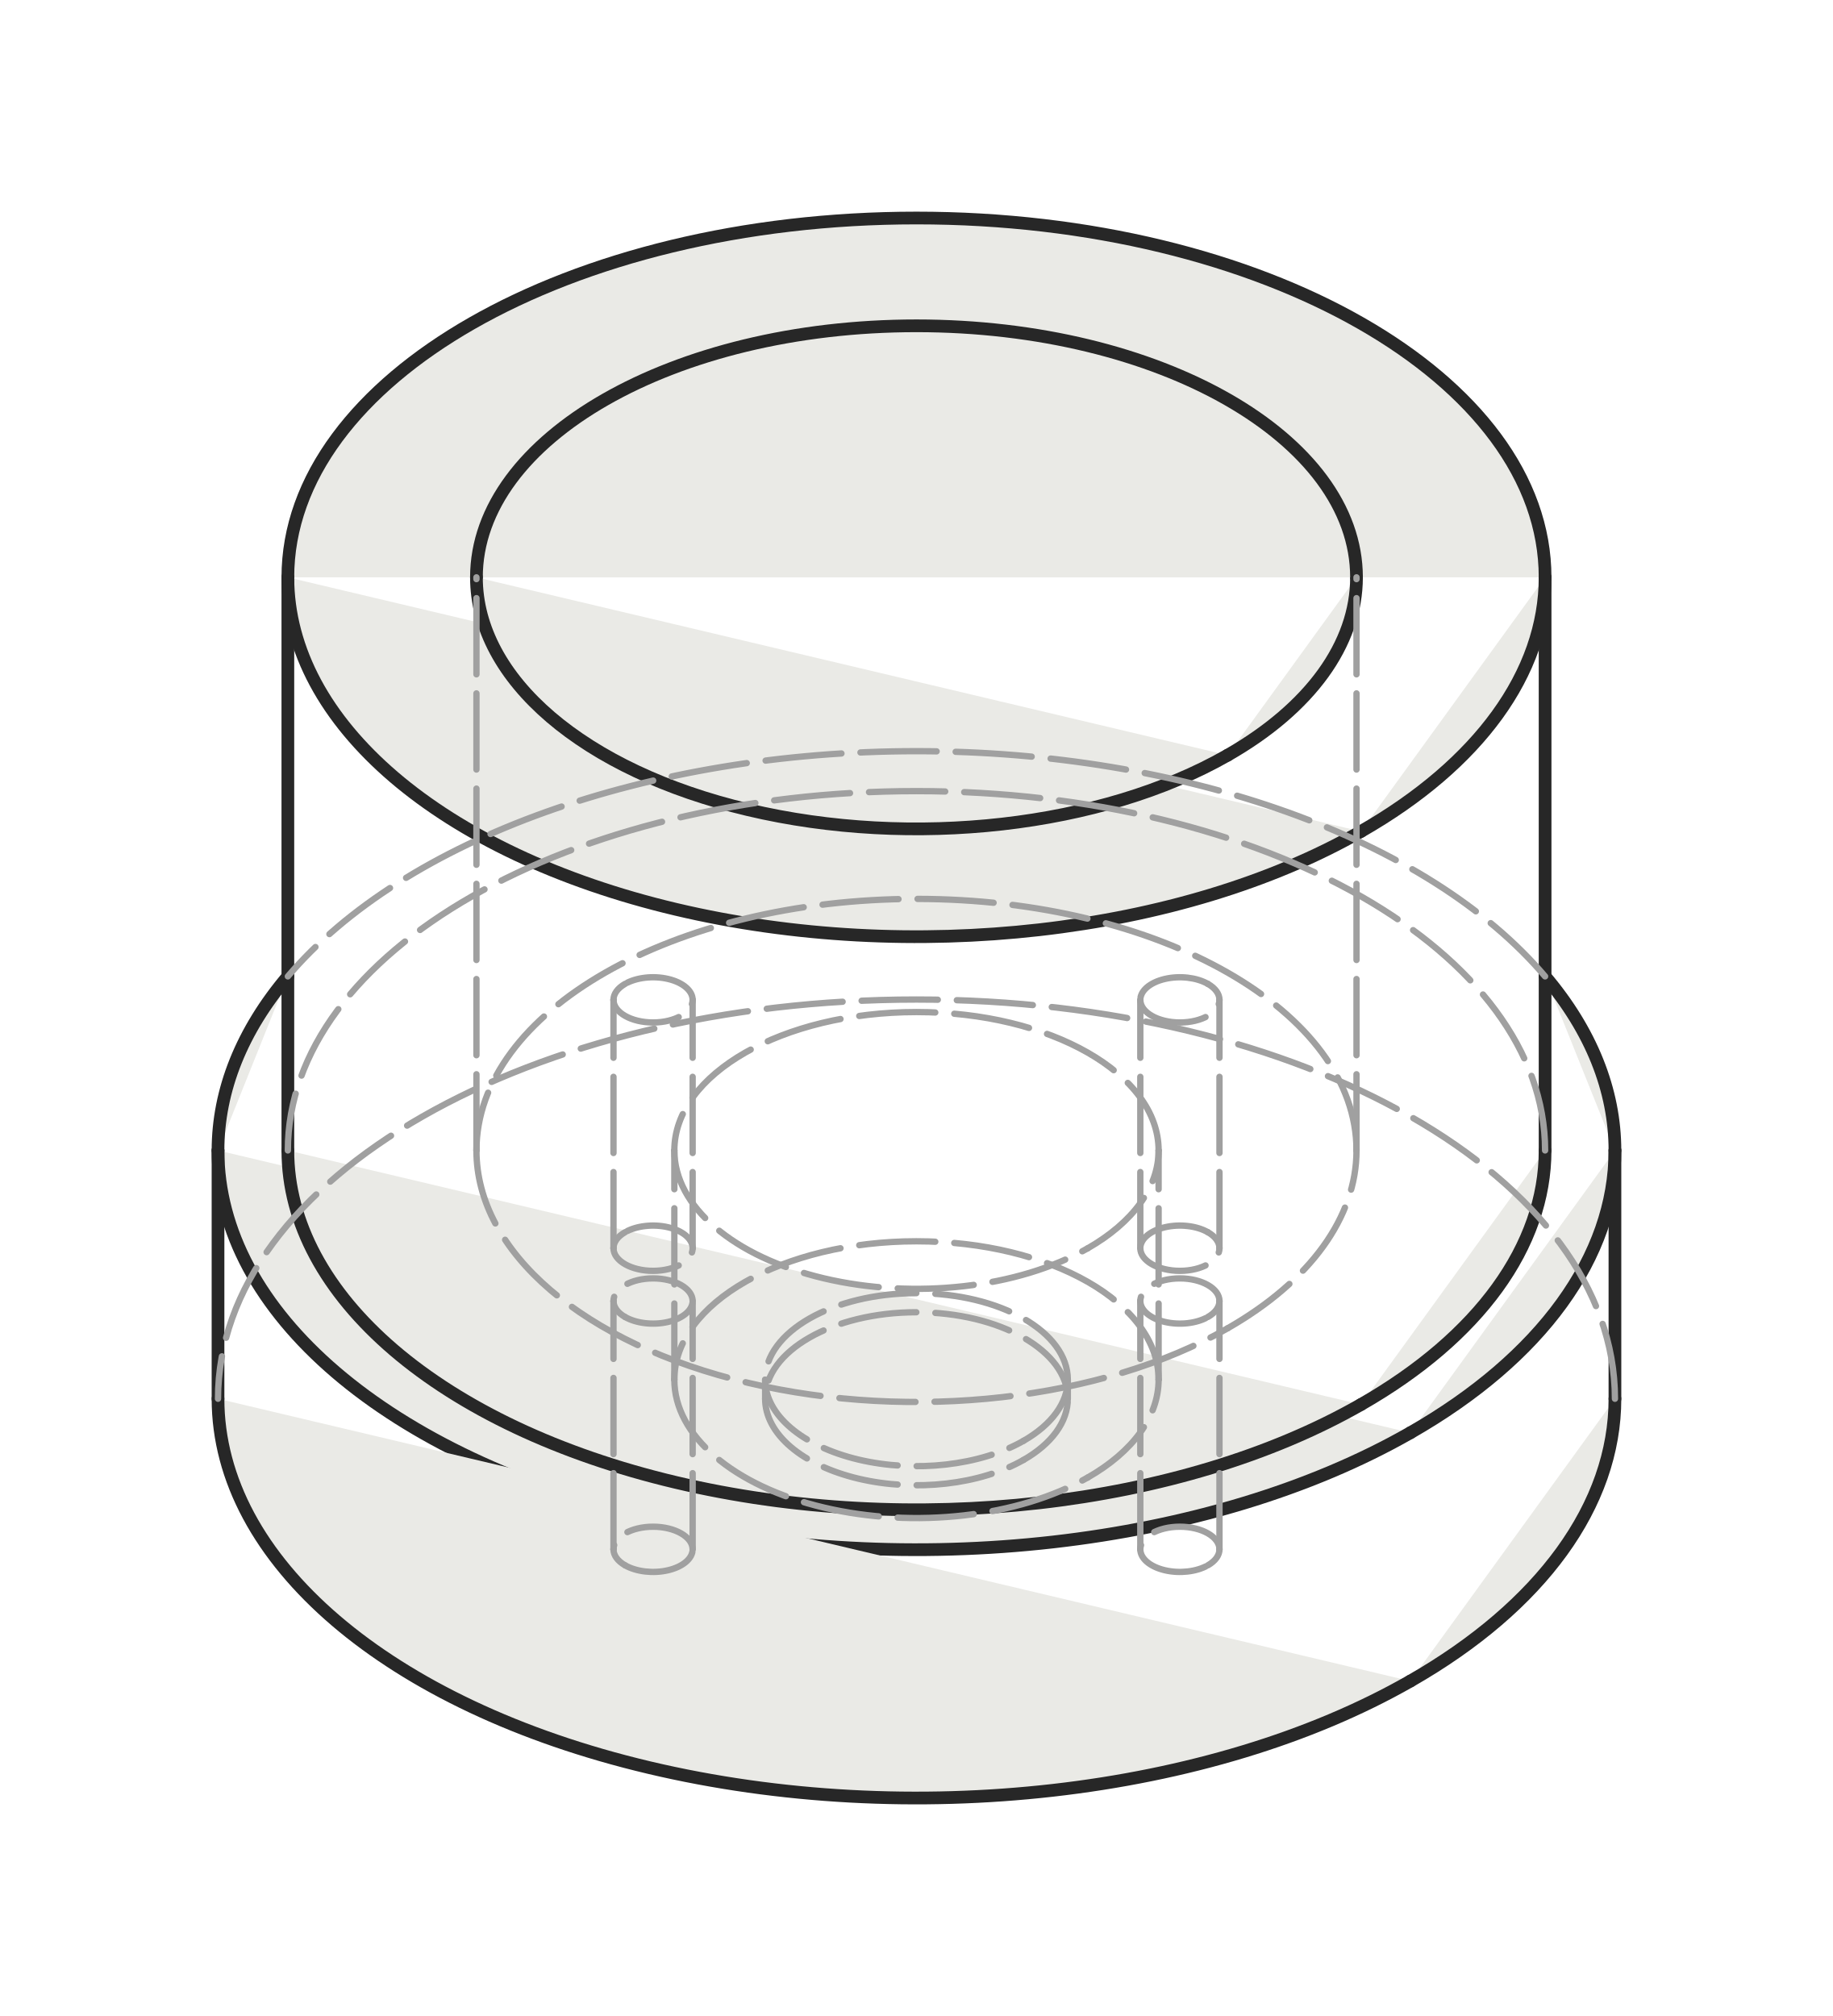
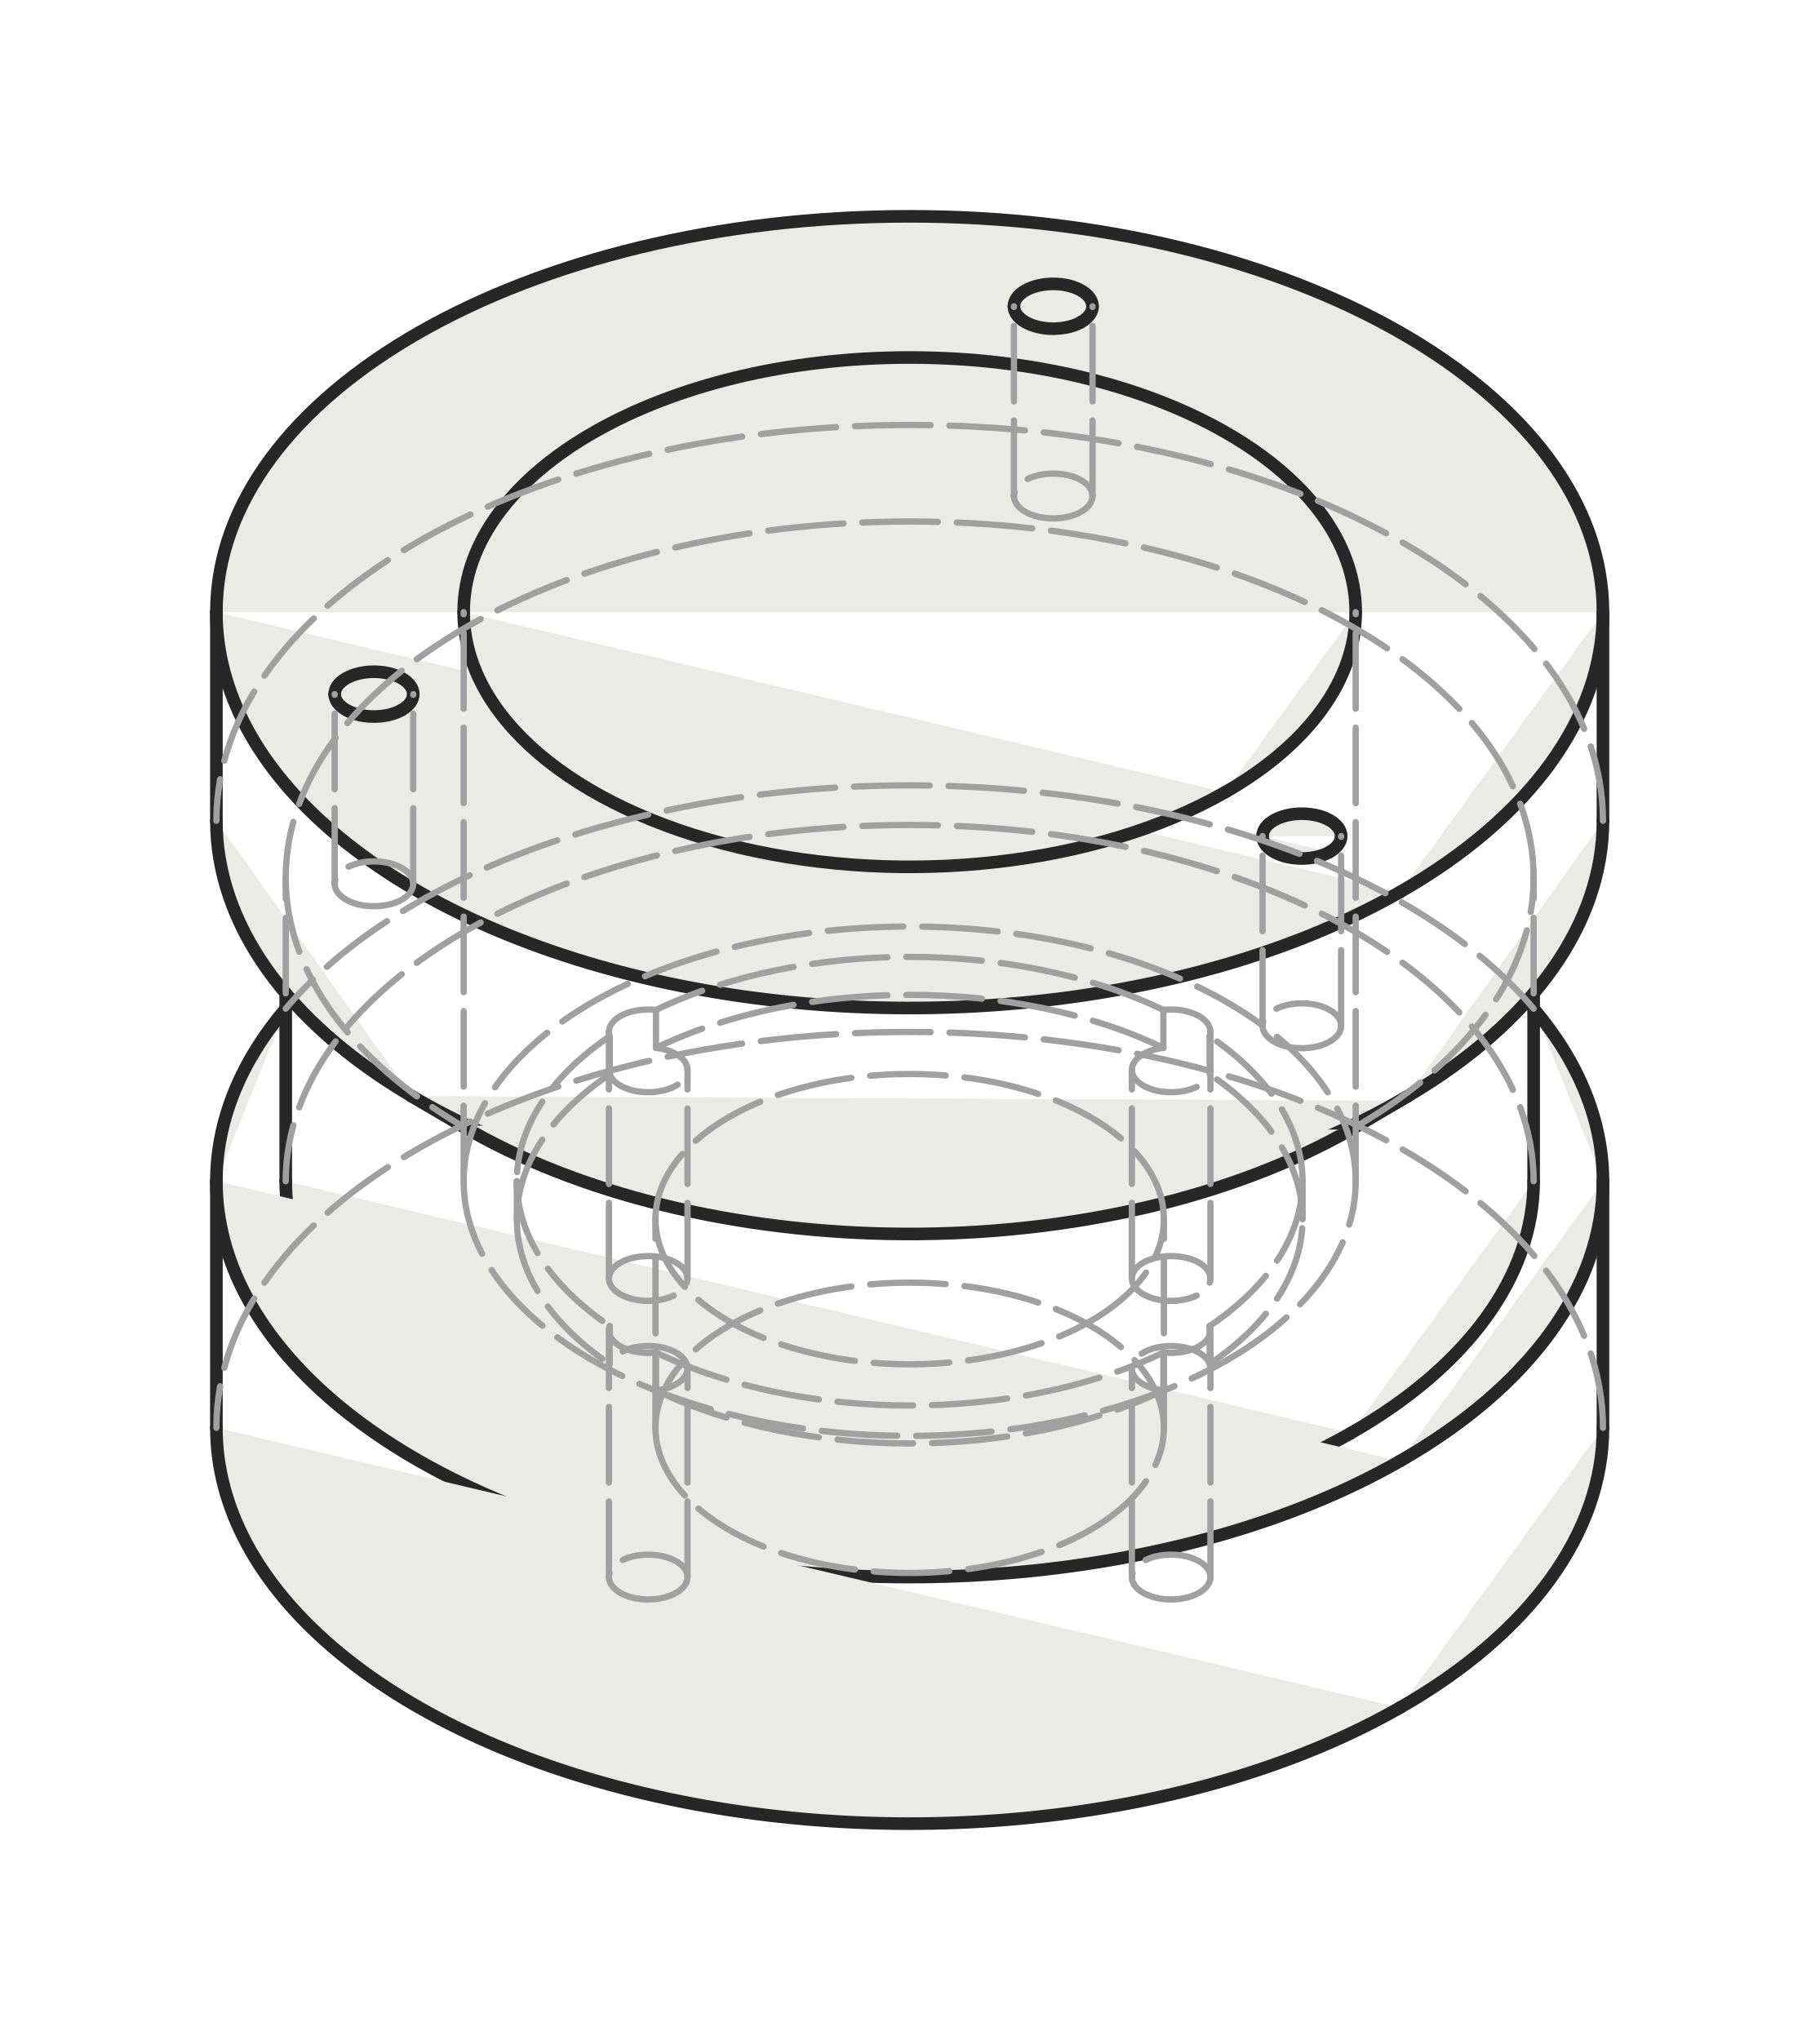
- <svg xmlns="http://www.w3.org/2000/svg" width="86.6mm" height="95.251mm" viewBox="-19.682 -22.776 39.364 43.296" version="1.1">
+ <svg xmlns="http://www.w3.org/2000/svg" width="86.6mm" height="97.119mm" viewBox="-19.682 -22.916 39.364 44.145" version="1.1">
  <g transform="scale(1,-1)" stroke-linecap="round">
    <g fill="rgb(234,234,230)" stroke="rgb(39,39,39)" stroke-width="0.273" id="vis">
-       <path d="M 10.607,-7.994 A 15.0,8.574 0.0 0,1 15.0,-1.931" />
-       <path d="M 15.0,-1.931 A 15.0,8.574 0.0 0,1 13.5,1.807" />
-       <path d="M -13.5,1.807 A 15.0,8.574 0.0 0,1 -15.0,-1.931" />
-       <path d="M -15.0,-1.931 A 15.0,8.574 0.0 0,1 10.607,-7.994" />
-       <path d="M 10.607,-13.327 A 15.0,8.574 0.0 0,1 15.0,-7.264" />
-       <path d="M -15.0,-7.264 A 15.0,8.574 0.0 0,1 10.607,-13.327" />
-       <path d="M 9.546,-7.388 A 13.5,7.717 0.0 0,1 13.5,-1.931" />
-       <path d="M -13.5,-1.931 A 13.5,7.717 0.0 0,1 9.546,-7.388" />
-       <path d="M 9.546,4.92 A 13.5,7.717 0.0 0,1 13.5,10.377" />
-       <path d="M 13.5,10.377 A 13.5,7.717 0.0 0,1 -13.5,10.377" />
-       <path d="M -13.5,10.377 A 13.5,7.717 0.0 0,1 9.546,4.92" />
-       <path d="M 6.682,6.557 A 9.45,5.402 0.0 0,1 9.45,10.377" />
-       <path d="M 9.45,10.377 A 9.45,5.402 0.0 0,1 -9.45,10.377" />
-       <path d="M -9.45,10.377 A 9.45,5.402 0.0 0,1 6.682,6.557" />
-       <line x1="15.0" y1="-7.264" x2="15.0" y2="-1.931" />
-       <line x1="-15.0" y1="-7.264" x2="-15.0" y2="-1.931" />
-       <line x1="13.5" y1="-1.931" x2="13.5" y2="10.377" />
-       <line x1="-13.5" y1="-1.931" x2="-13.5" y2="10.377" />
+       <path d="M 10.607,3.612 A 15.0,8.566 0.0 0,1 15.0,9.669" />
+       <path d="M 15.0,9.669 A 15.0,8.566 0.0 0,1 -15.0,9.669" />
+       <path d="M -15.0,9.669 A 15.0,8.566 0.0 0,1 10.607,3.612" />
+       <path d="M 10.607,-0.903 A 15.0,8.566 0.0 0,1 10.776,-0.805" />
+       <path d="M 10.776,-0.805 A 15.0,8.566 0.0 0,1 15.0,5.154" />
+       <path d="M -15.0,5.154 A 15.0,8.566 0.0 0,1 -10.776,-0.805" />
+       <path d="M -10.776,-0.805 A 15.0,8.566 0.0 0,1 10.607,-0.903" />
+       <path d="M -10.99,7.552 A 0.85,0.485 0.0 0,1 -10.741,7.895" />
+       <path d="M -10.741,7.895 A 0.85,0.485 0.0 0,1 -12.441,7.895" />
+       <path d="M -12.441,7.895 A 0.85,0.485 0.0 0,1 -10.99,7.552" />
+       <path d="M 6.824,5.772 A 9.65,5.511 0.0 0,1 9.65,9.669" />
+       <path d="M 9.65,9.669 A 9.65,5.511 0.0 0,1 -9.65,9.669" />
+       <path d="M -9.65,9.669 A 9.65,5.511 0.0 0,1 6.824,5.772" />
+       <path d="M 9.086,4.48 A 0.85,0.485 0.0 0,1 9.335,4.823" />
+       <path d="M 9.335,4.823 A 0.85,0.485 0.0 0,1 7.635,4.823" />
+       <path d="M 7.635,4.823 A 0.85,0.485 0.0 0,1 9.086,4.48" />
+       <path d="M 3.707,15.945 A 0.85,0.485 0.0 0,1 3.956,16.288" />
+       <path d="M 3.956,16.288 A 0.85,0.485 0.0 0,1 2.256,16.288" />
+       <path d="M 2.256,16.288 A 0.85,0.485 0.0 0,1 3.707,15.945" />
+       <path d="M 9.546,-1.529 A 13.5,7.709 0.0 0,1 9.698,-1.441" />
+       <path d="M -9.698,-1.441 A 13.5,7.709 0.0 0,1 9.546,-1.529" />
+       <path d="M 9.546,-8.096 A 13.5,7.709 0.0 0,1 13.5,-2.645" />
+       <path d="M -13.5,-2.645 A 13.5,7.709 0.0 0,1 9.546,-8.096" />
+       <path d="M 10.607,-8.702 A 15.0,8.566 0.0 0,1 15.0,-2.645" />
+       <path d="M 15.0,-2.645 A 15.0,8.566 0.0 0,1 13.5,1.089" />
+       <path d="M -13.5,1.089 A 15.0,8.566 0.0 0,1 -15.0,-2.645" />
+       <path d="M -15.0,-2.645 A 15.0,8.566 0.0 0,1 10.607,-8.702" />
+       <path d="M 10.607,-14.038 A 15.0,8.566 0.0 0,1 15.0,-7.981" />
+       <path d="M -15.0,-7.981 A 15.0,8.566 0.0 0,1 10.607,-14.038" />
+       <line x1="15.0" y1="5.154" x2="15.0" y2="9.669" />
+       <line x1="-15.0" y1="5.154" x2="-15.0" y2="9.669" />
+       <line x1="9.698" y1="-1.441" x2="10.776" y2="-0.805" />
+       <line x1="-9.698" y1="-1.441" x2="-10.776" y2="-0.805" />
+       <line x1="13.5" y1="-2.645" x2="13.5" y2="1.42" />
+       <line x1="-13.5" y1="-2.645" x2="-13.5" y2="1.42" />
+       <line x1="15.0" y1="-7.981" x2="15.0" y2="-2.645" />
+       <line x1="-15.0" y1="-7.981" x2="-15.0" y2="-2.645" />
    </g>
    <g fill="none" stroke="rgb(160,160,160)" stroke-width="0.136" id="hid" stroke-dasharray="1.636 0.409">
-       <path d="M 13.5,1.807 A 15.0,8.574 0.0 0,1 -13.5,1.807" />
-       <path d="M 15.0,-7.264 A 15.0,8.574 0.0 0,1 -15.0,-7.264" />
-       <path d="M 13.5,-1.931 A 13.5,7.717 0.0 0,1 -13.5,-1.931" />
-       <path d="M -6.258,-10.841 A 0.85,0.486 -3.876303382024878e-15 0,1 -4.807,-10.498" />
-       <path d="M -4.807,-10.498 A 0.85,0.486 -3.876303382024878e-15 0,1 -6.507,-10.498" />
-       <path d="M -6.507,-10.498 A 0.85,0.486 -3.876303382024878e-15 0,1 -6.258,-10.841" />
-       <path d="M -6.258,-3.687 A 0.85,0.486 0.0 0,1 -6.507,-4.031" />
-       <path d="M -6.507,-4.031 A 0.85,0.486 0.0 0,1 -4.807,-4.031" />
-       <path d="M -4.807,-4.031 A 0.85,0.486 0.0 0,1 -6.258,-3.687" />
-       <path d="M 2.298,-8.578 A 3.25,1.858 0.0 0,1 3.25,-7.264" />
-       <path d="M 3.25,-7.264 A 3.25,1.858 0.0 0,1 -3.25,-7.264" />
-       <path d="M -3.25,-7.264 A 3.25,1.858 0.0 0,1 2.298,-8.578" />
-       <path d="M 6.258,-10.841 A 0.85,0.486 0.0 0,1 6.507,-10.498" />
-       <path d="M 6.507,-10.498 A 0.85,0.486 0.0 0,1 4.807,-10.498" />
-       <path d="M 4.807,-10.498 A 0.85,0.486 0.0 0,1 6.258,-10.841" />
-       <path d="M 6.258,-3.687 A 0.85,0.486 0.0 0,1 4.807,-4.031" />
-       <path d="M 4.807,-4.031 A 0.85,0.486 0.0 0,1 6.507,-4.031" />
-       <path d="M 6.507,-4.031 A 0.85,0.486 0.0 0,1 6.258,-3.687" />
-       <path d="M -6.258,-5.508 A 0.85,0.486 -3.876303382024878e-15 0,1 -4.807,-5.165" />
-       <path d="M -4.807,-5.165 A 0.85,0.486 -3.876303382024878e-15 0,1 -6.507,-5.165" />
-       <path d="M -6.507,-5.165 A 0.85,0.486 -3.876303382024878e-15 0,1 -6.258,-5.508" />
-       <path d="M -6.258,1.646 A 0.85,0.486 0.0 0,1 -6.507,1.303" />
-       <path d="M -6.507,1.303 A 0.85,0.486 0.0 0,1 -4.807,1.303" />
-       <path d="M -4.807,1.303 A 0.85,0.486 0.0 0,1 -6.258,1.646" />
-       <path d="M 2.298,-8.168 A 3.25,1.858 0.0 0,1 3.25,-6.854" />
-       <path d="M 3.25,-6.854 A 3.25,1.858 0.0 0,1 -3.25,-6.854" />
-       <path d="M -3.25,-6.854 A 3.25,1.858 0.0 0,1 2.298,-8.168" />
-       <path d="M 6.258,-5.508 A 0.85,0.486 0.0 0,1 6.507,-5.165" />
-       <path d="M 6.507,-5.165 A 0.85,0.486 0.0 0,1 4.807,-5.165" />
-       <path d="M 4.807,-5.165 A 0.85,0.486 0.0 0,1 6.258,-5.508" />
-       <path d="M 6.258,1.646 A 0.85,0.486 0.0 0,1 4.807,1.303" />
-       <path d="M 4.807,1.303 A 0.85,0.486 0.0 0,1 6.507,1.303" />
-       <path d="M 6.507,1.303 A 0.85,0.486 0.0 0,1 6.258,1.646" />
-       <path d="M 6.682,-5.751 A 9.45,5.402 0.0 0,1 9.45,-1.931" />
-       <path d="M 9.45,-1.931 A 9.45,5.402 0.0 0,1 -9.45,-1.931" />
-       <path d="M -9.45,-1.931 A 9.45,5.402 0.0 0,1 6.682,-5.751" />
-       <path d="M 3.677,-4.033 A 5.2,2.972 0.0 0,1 5.2,-1.931" />
-       <path d="M 5.2,-1.931 A 5.2,2.972 0.0 0,1 -5.2,-1.931" />
-       <path d="M -5.2,-1.931 A 5.2,2.972 0.0 0,1 3.677,-4.033" />
-       <path d="M 3.677,-8.956 A 5.2,2.972 0.0 0,1 5.2,-6.854" />
-       <path d="M 5.2,-6.854 A 5.2,2.972 0.0 0,1 -5.2,-6.854" />
-       <path d="M -5.2,-6.854 A 5.2,2.972 0.0 0,1 3.677,-8.956" />
-       <line x1="-4.807" y1="-10.498" x2="-4.807" y2="-5.165" />
-       <line x1="-6.507" y1="-10.498" x2="-6.507" y2="-5.165" />
-       <line x1="-4.807" y1="-4.031" x2="-4.807" y2="1.303" />
-       <line x1="-6.507" y1="-4.031" x2="-6.507" y2="1.303" />
-       <line x1="3.25" y1="-7.264" x2="3.25" y2="-6.854" />
-       <line x1="-3.25" y1="-7.264" x2="-3.25" y2="-6.854" />
-       <line x1="6.507" y1="-10.498" x2="6.507" y2="-5.165" />
-       <line x1="4.807" y1="-10.498" x2="4.807" y2="-5.165" />
-       <line x1="6.507" y1="-4.031" x2="6.507" y2="1.303" />
-       <line x1="4.807" y1="-4.031" x2="4.807" y2="1.303" />
-       <line x1="9.45" y1="-1.931" x2="9.45" y2="10.377" />
-       <line x1="-9.45" y1="-1.931" x2="-9.45" y2="10.377" />
-       <line x1="5.2" y1="-6.854" x2="5.2" y2="-1.931" />
-       <line x1="-5.2" y1="-6.854" x2="-5.2" y2="-1.931" />
+       <path d="M 15.0,5.154 A 15.0,8.566 0.0 0,1 -15.0,5.154" />
+       <path d="M 9.698,-1.441 A 13.5,7.709 0.0 0,1 13.5,3.922" />
+       <path d="M 13.5,3.922 A 13.5,7.709 0.0 0,1 -13.5,3.922" />
+       <path d="M -13.5,3.922 A 13.5,7.709 0.0 0,1 -9.698,-1.441" />
+       <path d="M -10.99,3.447 A 0.85,0.485 0.0 0,1 -10.741,3.791" />
+       <path d="M -10.741,3.791 A 0.85,0.485 0.0 0,1 -12.441,3.791" />
+       <path d="M -12.441,3.791 A 0.85,0.485 0.0 0,1 -10.99,3.447" />
+       <path d="M 6.824,-6.542 A 9.65,5.511 0.0 0,1 9.65,-2.645" />
+       <path d="M 9.65,-2.645 A 9.65,5.511 0.0 0,1 -9.65,-2.645" />
+       <path d="M -9.65,-2.645 A 9.65,5.511 0.0 0,1 6.824,-6.542" />
+       <path d="M 9.086,0.375 A 0.85,0.485 0.0 0,1 9.335,0.719" />
+       <path d="M 9.335,0.719 A 0.85,0.485 0.0 0,1 7.635,0.719" />
+       <path d="M 7.635,0.719 A 0.85,0.485 0.0 0,1 9.086,0.375" />
+       <path d="M 3.707,11.84 A 0.85,0.485 0.0 0,1 3.956,12.183" />
+       <path d="M 3.956,12.183 A 0.85,0.485 0.0 0,1 2.256,12.183" />
+       <path d="M 2.256,12.183 A 0.85,0.485 0.0 0,1 3.707,11.84" />
+       <path d="M 13.5,-2.645 A 13.5,7.709 0.0 0,1 -13.5,-2.645" />
+       <path d="M 6.49,-5.779 A 8.5,4.854 0.0 0,1 8.5,-2.645" />
+       <path d="M 8.5,-2.645 A 8.5,4.854 0.0 0,1 6.49,0.49" />
+       <path d="M 6.49,0.49 A 0.85,0.485 1.9372216080200578e-15 0,1 6.507,0.586" />
+       <path d="M 6.507,0.586 A 0.85,0.485 1.9372216080200578e-15 0,1 6.258,0.929" />
+       <path d="M 6.258,0.929 A 0.85,0.485 1.9372216080200578e-15 0,1 5.489,1.061" />
+       <path d="M 5.489,1.061 A 8.5,4.854 0.0 0,1 -5.489,1.061" />
+       <path d="M -5.489,1.061 A 0.85,0.485 1.9372216080200578e-15 0,1 -6.258,0.929" />
+       <path d="M -6.258,0.929 A 0.85,0.485 1.9372216080200578e-15 0,1 -6.507,0.586" />
+       <path d="M -6.507,0.586 A 0.85,0.485 1.9372216080200578e-15 0,1 -6.49,0.49" />
+       <path d="M -6.49,0.49 A 8.5,4.854 0.0 0,1 -8.5,-2.645" />
+       <path d="M -8.5,-2.645 A 8.5,4.854 0.0 0,1 -6.49,-5.779" />
+       <path d="M -6.49,-5.779 A 0.85,0.485 -1.9372216080200574e-15 0,1 -6.507,-5.875" />
+       <path d="M -6.507,-5.875 A 0.85,0.485 -1.9372216080200574e-15 0,1 -6.258,-6.219" />
+       <path d="M -6.258,-6.219 A 0.85,0.485 -1.9372216080200574e-15 0,1 -5.489,-6.351" />
+       <path d="M -5.489,-6.351 A 8.5,4.854 0.0 0,1 5.489,-6.351" />
+       <path d="M 5.489,-6.351 A 0.85,0.485 0.0 0,1 6.258,-6.219" />
+       <path d="M 6.258,-6.219 A 0.85,0.485 0.0 0,1 6.507,-5.875" />
+       <path d="M 6.507,-5.875 A 0.85,0.485 0.0 0,1 6.49,-5.779" />
+       <path d="M 13.5,1.089 A 15.0,8.566 0.0 0,1 -13.5,1.089" />
+       <line x1="6.49" y1="-0.331" x2="6.49" y2="0.49" />
+       <path d="M 6.49,-6.6 A 8.5,4.854 0.0 0,1 8.5,-3.466" />
+       <path d="M 8.5,-3.466 A 8.5,4.854 0.0 0,1 6.49,-0.331" />
+       <line x1="6.49" y1="-6.6" x2="6.49" y2="-5.779" />
+       <line x1="5.489" y1="0.24" x2="5.489" y2="1.061" />
+       <path d="M 5.489,0.24 A 0.85,0.485 1.9372216080200578e-15 0,1 4.807,-0.235" />
+       <path d="M 4.807,-0.235 A 0.85,0.485 1.9372216080200578e-15 0,1 6.49,-0.331" />
+       <path d="M 6.258,-4.407 A 0.85,0.485 1.9372216080200578e-15 0,1 4.807,-4.75" />
+       <path d="M 4.807,-4.75 A 0.85,0.485 1.9372216080200578e-15 0,1 6.507,-4.75" />
+       <path d="M 6.507,-4.75 A 0.85,0.485 1.9372216080200578e-15 0,1 6.258,-4.407" />
+       <line x1="-5.489" y1="0.24" x2="-5.489" y2="1.061" />
+       <path d="M 5.489,0.24 A 8.5,4.854 0.0 0,1 -5.489,0.24" />
+       <line x1="-6.49" y1="-0.331" x2="-6.49" y2="0.49" />
+       <path d="M -6.49,-0.331 A 0.85,0.485 1.9372216080200578e-15 0,1 -4.807,-0.235" />
+       <path d="M -4.807,-0.235 A 0.85,0.485 1.9372216080200578e-15 0,1 -5.489,0.24" />
+       <path d="M -6.258,-4.407 A 0.85,0.485 1.9372216080200578e-15 0,1 -6.507,-4.75" />
+       <path d="M -6.507,-4.75 A 0.85,0.485 1.9372216080200578e-15 0,1 -4.807,-4.75" />
+       <path d="M -4.807,-4.75 A 0.85,0.485 1.9372216080200578e-15 0,1 -6.258,-4.407" />
+       <line x1="-6.49" y1="-6.6" x2="-6.49" y2="-5.779" />
+       <path d="M -6.49,-0.331 A 8.5,4.854 0.0 0,1 -8.5,-3.466" />
+       <path d="M -8.5,-3.466 A 8.5,4.854 0.0 0,1 -6.49,-6.6" />
+       <line x1="-5.489" y1="-7.172" x2="-5.489" y2="-6.351" />
+       <path d="M -5.489,-7.172 A 0.85,0.485 -1.9372216080200574e-15 0,1 -4.807,-6.696" />
+       <path d="M -4.807,-6.696 A 0.85,0.485 -1.9372216080200574e-15 0,1 -6.49,-6.6" />
+       <path d="M -6.258,-11.554 A 0.85,0.485 -1.9372216080200574e-15 0,1 -4.807,-11.211" />
+       <path d="M -4.807,-11.211 A 0.85,0.485 -1.9372216080200574e-15 0,1 -6.507,-11.211" />
+       <path d="M -6.507,-11.211 A 0.85,0.485 -1.9372216080200574e-15 0,1 -6.258,-11.554" />
+       <line x1="5.489" y1="-7.172" x2="5.489" y2="-6.351" />
+       <path d="M -5.489,-7.172 A 8.5,4.854 0.0 0,1 5.489,-7.172" />
+       <path d="M 6.49,-6.6 A 0.85,0.485 0.0 0,1 4.807,-6.696" />
+       <path d="M 4.807,-6.696 A 0.85,0.485 0.0 0,1 5.489,-7.172" />
+       <path d="M 6.258,-11.554 A 0.85,0.485 0.0 0,1 6.507,-11.211" />
+       <path d="M 6.507,-11.211 A 0.85,0.485 0.0 0,1 4.807,-11.211" />
+       <path d="M 4.807,-11.211 A 0.85,0.485 0.0 0,1 6.258,-11.554" />
+       <path d="M 15.0,-7.981 A 15.0,8.566 0.0 0,1 -15.0,-7.981" />
+       <path d="M 3.889,-5.687 A 5.5,3.141 0.0 0,1 5.5,-3.466" />
+       <path d="M 5.5,-3.466 A 5.5,3.141 0.0 0,1 -5.5,-3.466" />
+       <path d="M -5.5,-3.466 A 5.5,3.141 0.0 0,1 3.889,-5.687" />
+       <path d="M 3.889,-10.202 A 5.5,3.141 0.0 0,1 5.5,-7.981" />
+       <path d="M 5.5,-7.981 A 5.5,3.141 0.0 0,1 -5.5,-7.981" />
+       <path d="M -5.5,-7.981 A 5.5,3.141 0.0 0,1 3.889,-10.202" />
+       <line x1="-10.741" y1="3.791" x2="-10.741" y2="7.895" />
+       <line x1="-12.441" y1="3.791" x2="-12.441" y2="7.895" />
+       <line x1="9.65" y1="-2.645" x2="9.65" y2="9.669" />
+       <line x1="-9.65" y1="-2.645" x2="-9.65" y2="9.669" />
+       <line x1="9.335" y1="0.719" x2="9.335" y2="4.823" />
+       <line x1="7.635" y1="0.719" x2="7.635" y2="4.823" />
+       <line x1="3.956" y1="12.183" x2="3.956" y2="16.288" />
+       <line x1="2.256" y1="12.183" x2="2.256" y2="16.288" />
+       <line x1="13.5" y1="1.42" x2="13.5" y2="3.922" />
+       <line x1="-13.5" y1="1.42" x2="-13.5" y2="3.922" />
+       <line x1="8.5" y1="-3.466" x2="8.5" y2="-2.645" />
+       <line x1="6.507" y1="-4.75" x2="6.507" y2="0.586" />
+       <line x1="4.807" y1="-4.75" x2="4.807" y2="-0.235" />
+       <line x1="-4.807" y1="-4.75" x2="-4.807" y2="-0.235" />
+       <line x1="-6.507" y1="-4.75" x2="-6.507" y2="0.586" />
+       <line x1="-8.5" y1="-3.466" x2="-8.5" y2="-2.645" />
+       <line x1="-4.807" y1="-11.211" x2="-4.807" y2="-6.696" />
+       <line x1="-6.507" y1="-11.211" x2="-6.507" y2="-5.875" />
+       <line x1="6.507" y1="-11.211" x2="6.507" y2="-5.875" />
+       <line x1="4.807" y1="-11.211" x2="4.807" y2="-6.696" />
+       <line x1="5.5" y1="-7.981" x2="5.5" y2="-3.466" />
+       <line x1="-5.5" y1="-7.981" x2="-5.5" y2="-3.466" />
    </g>
  </g>
</svg>
